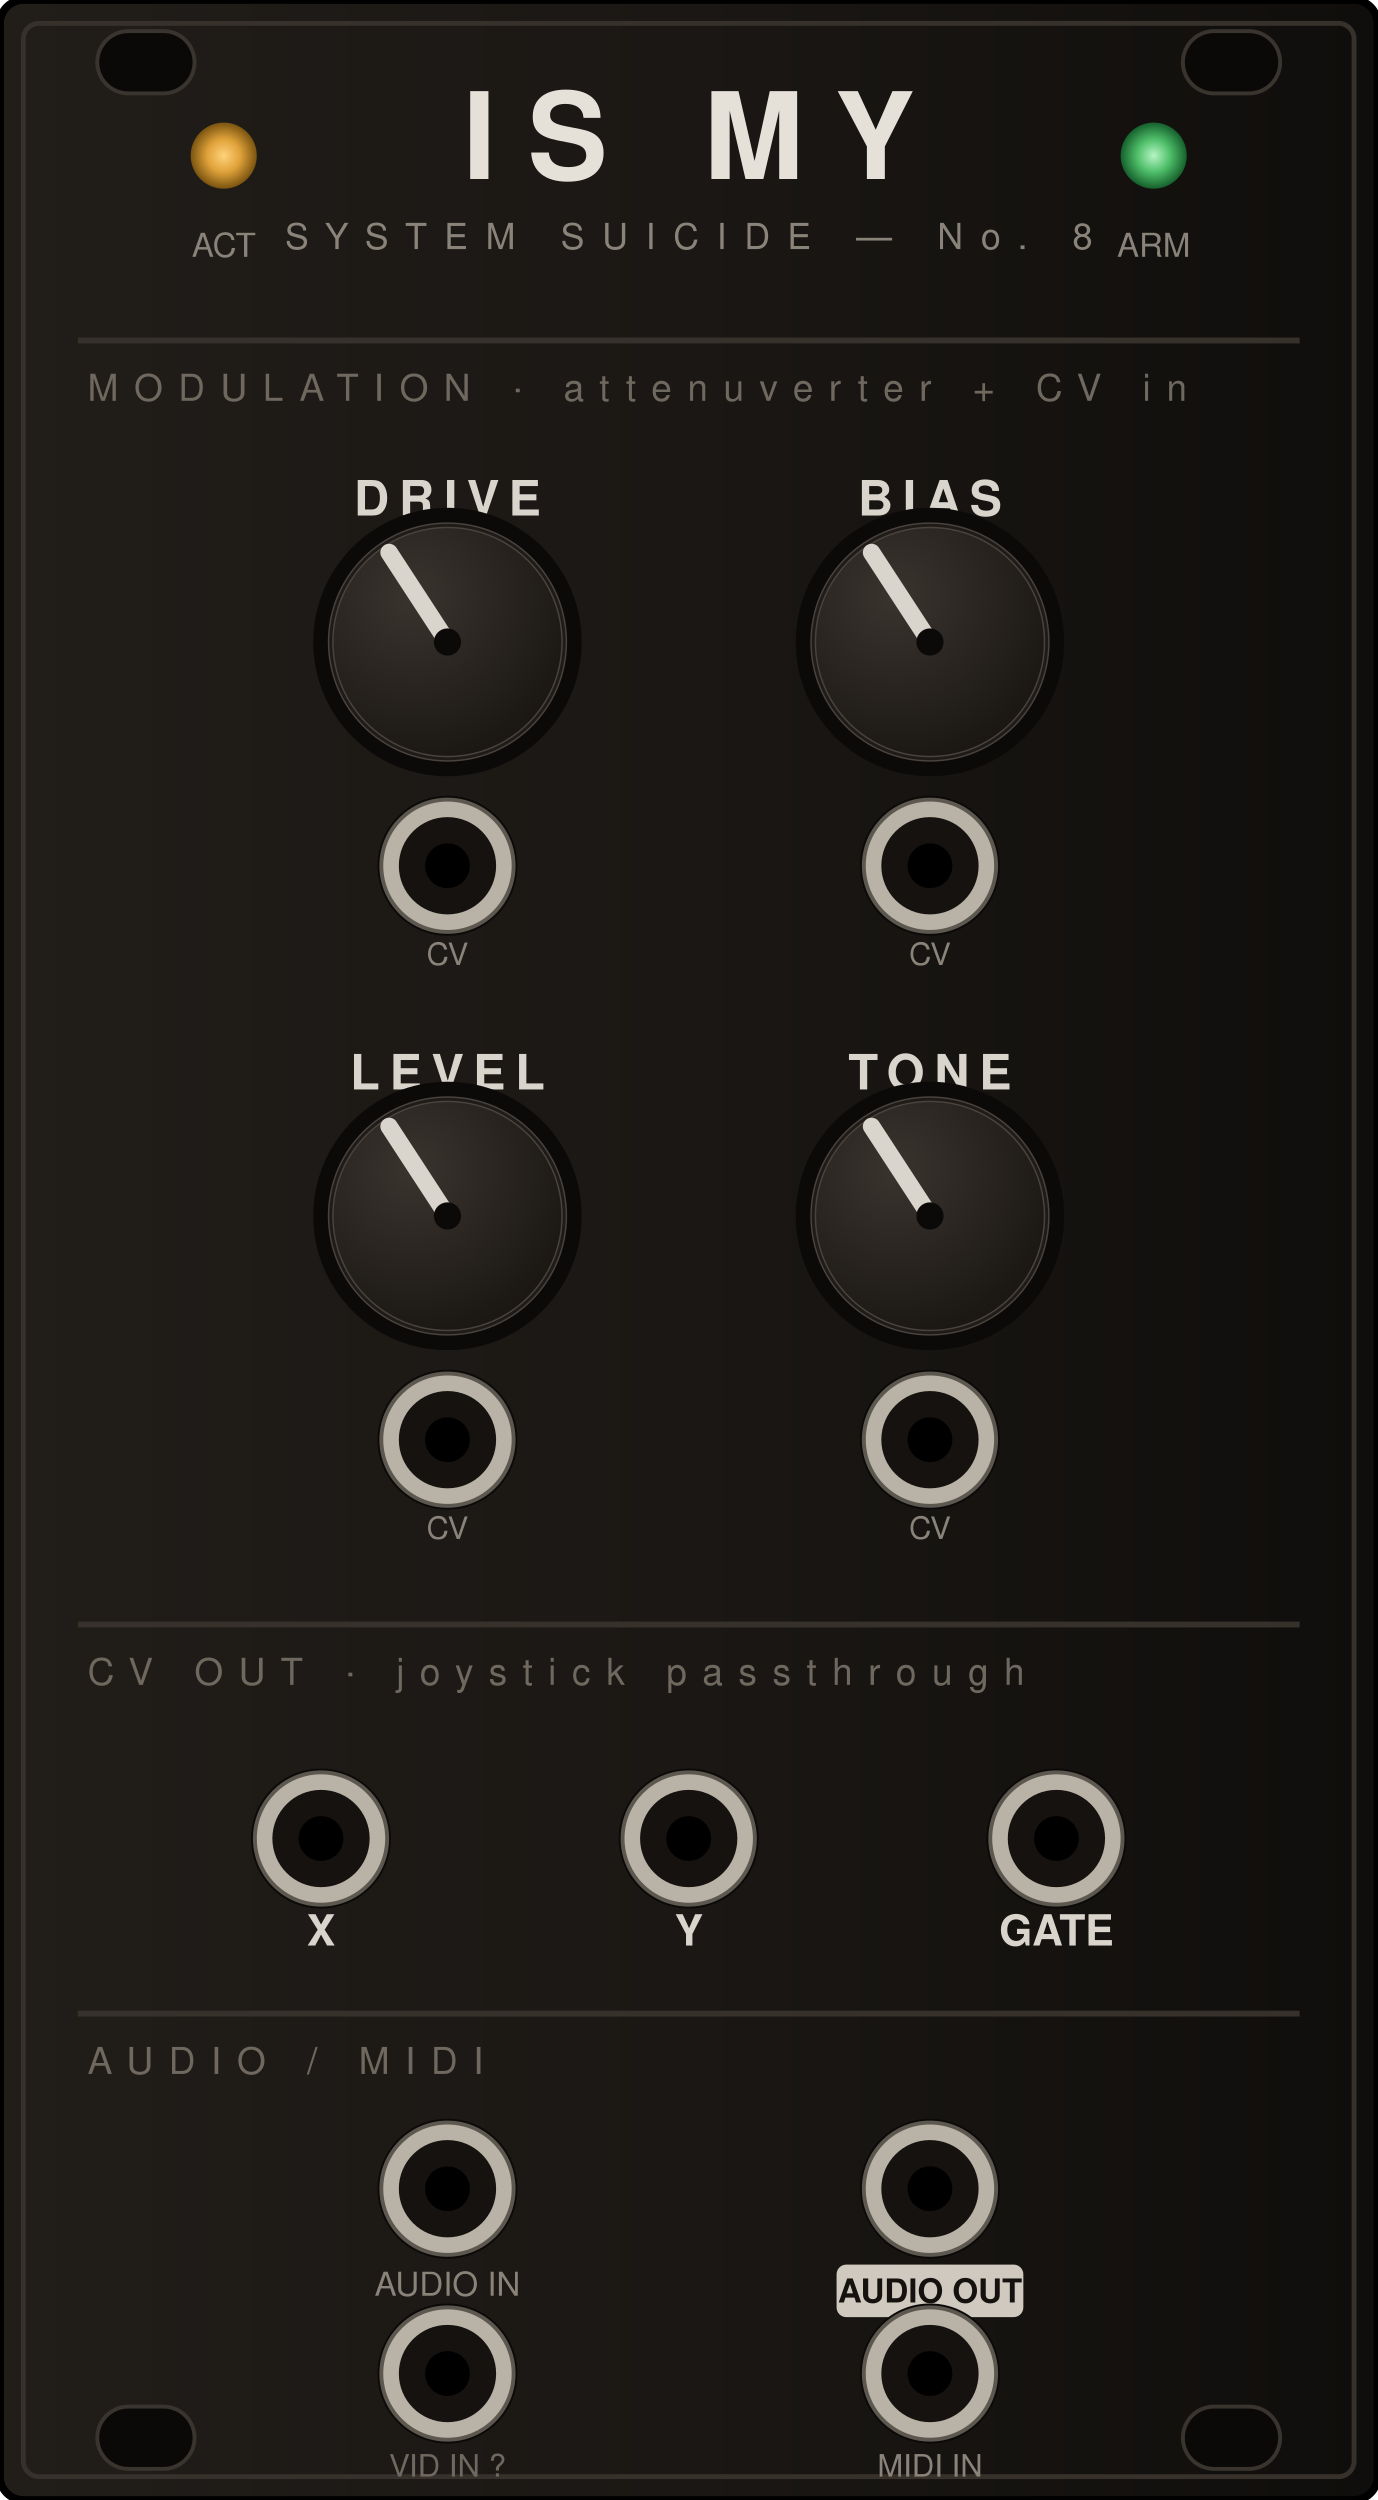
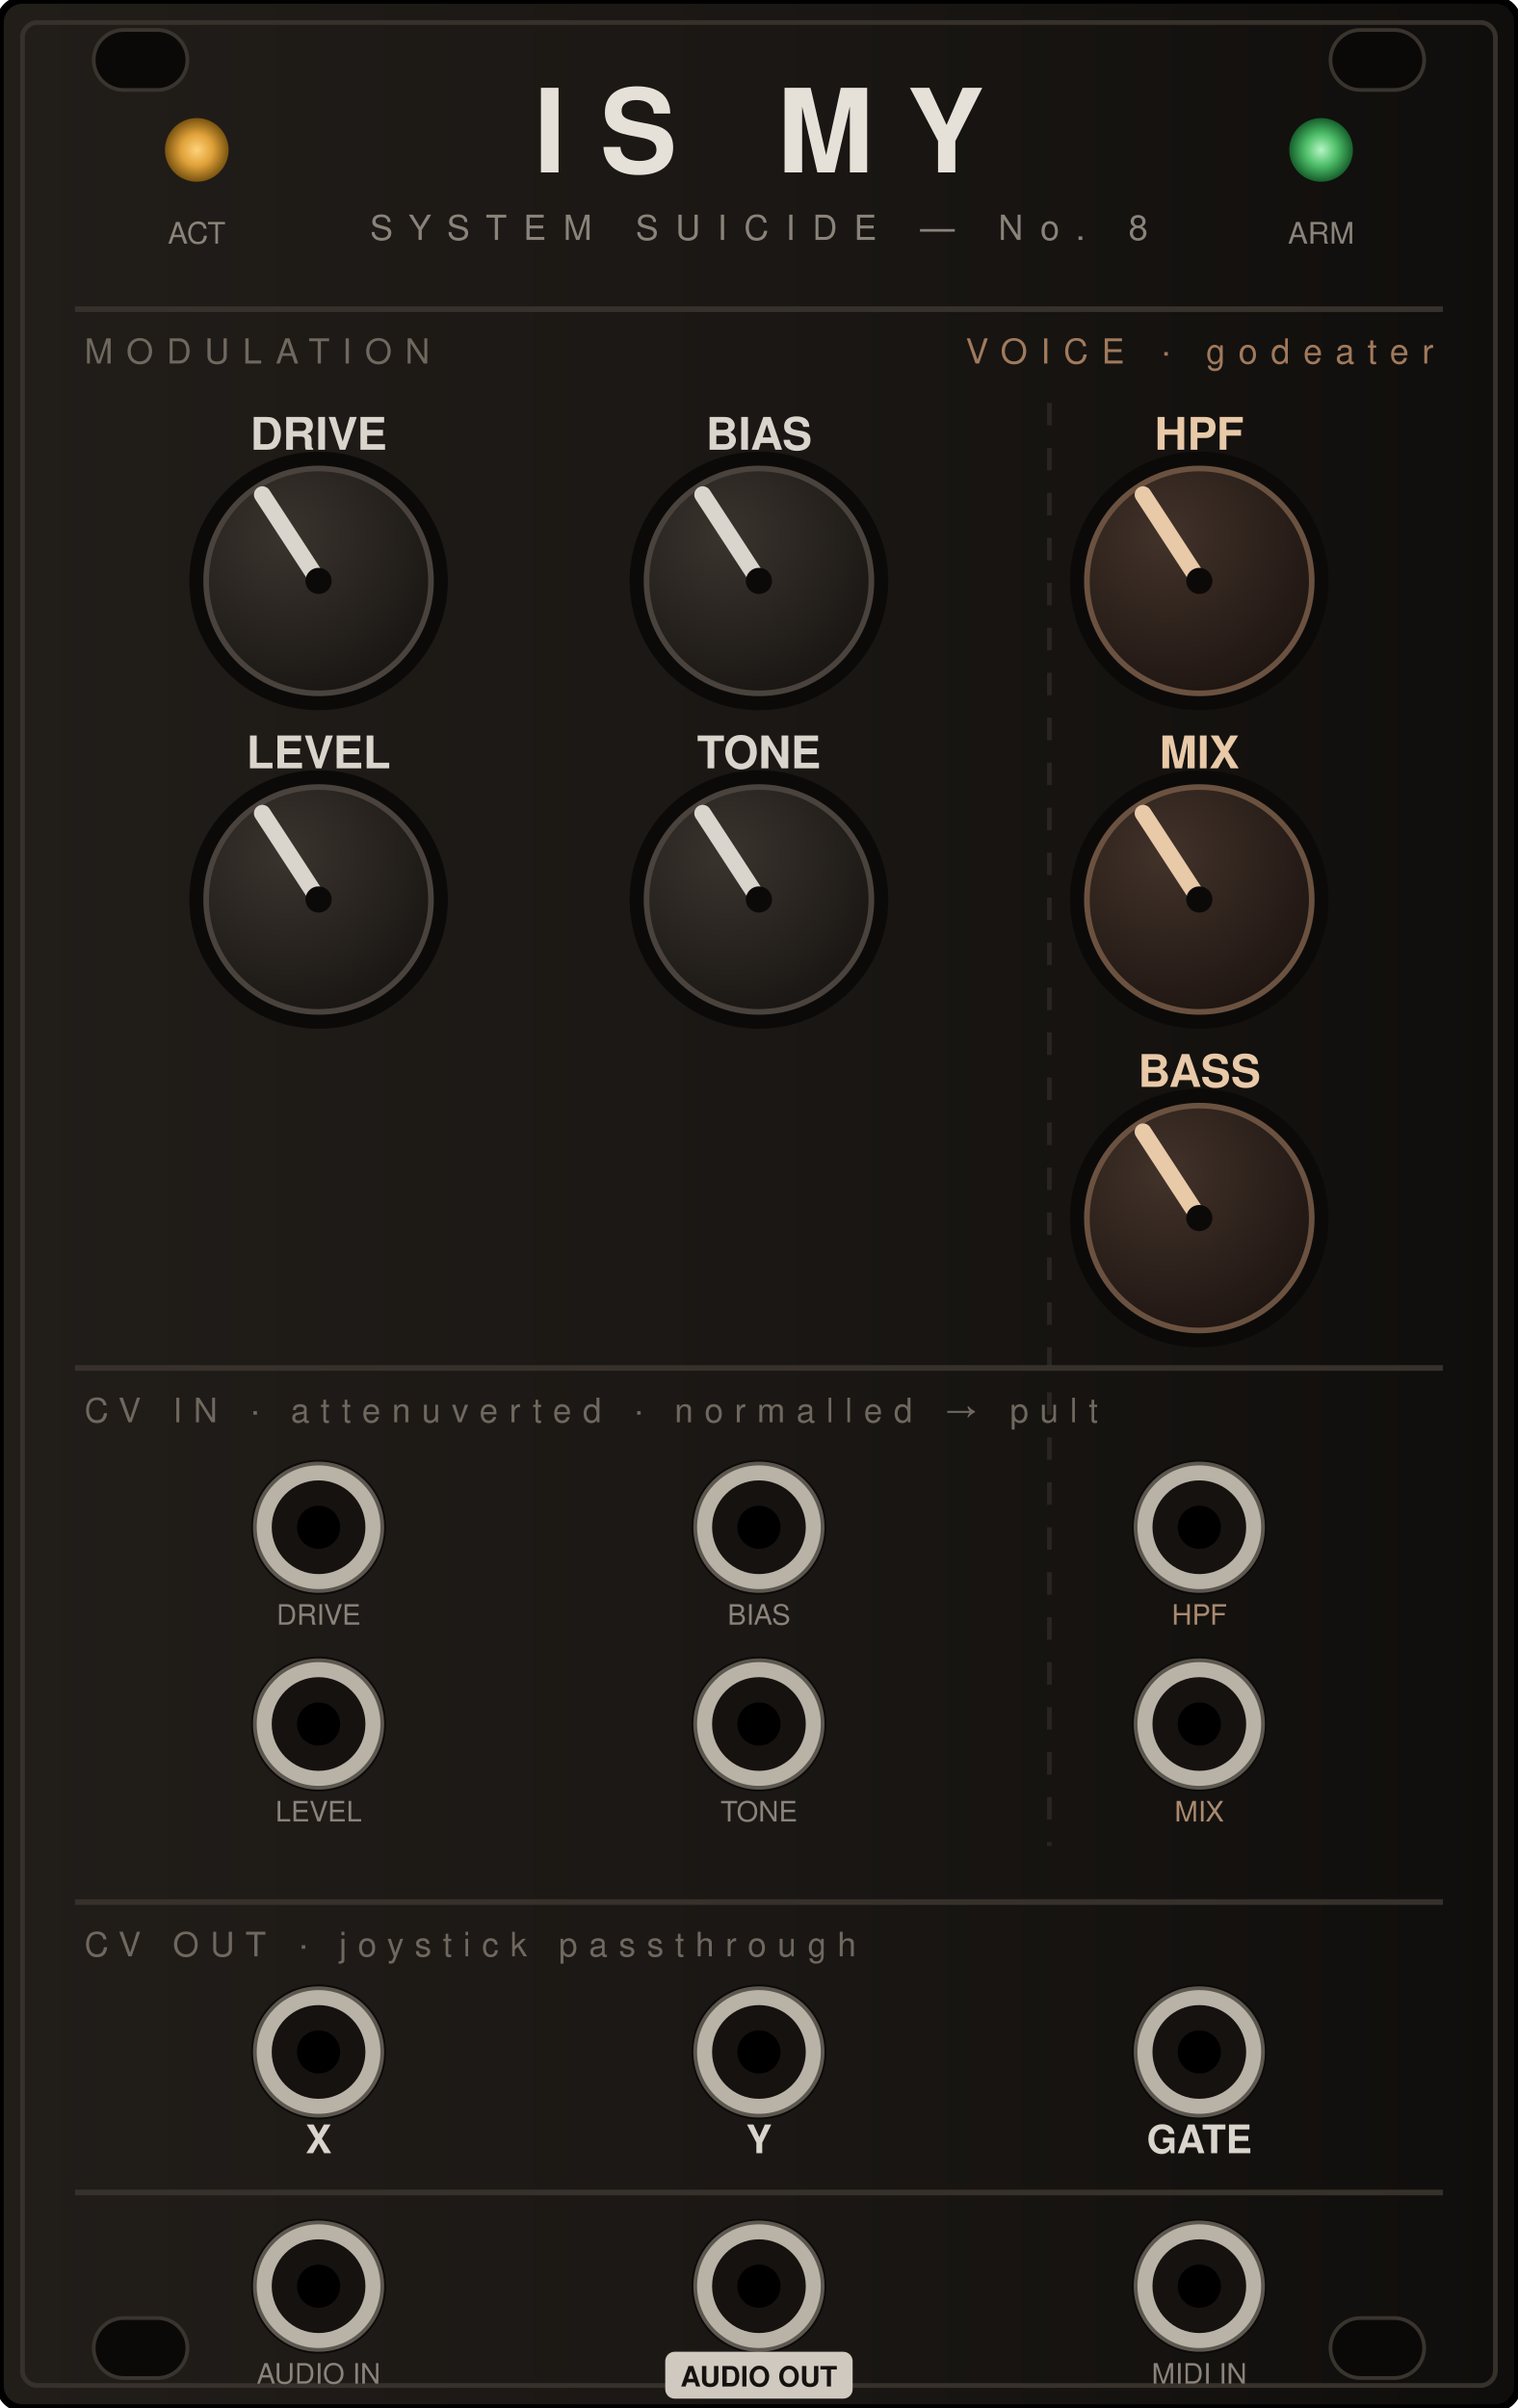
- <svg xmlns="http://www.w3.org/2000/svg" width="70.8mm" height="128.5mm" viewBox="0 0 70.8 128.5" font-family="Helvetica, Arial, sans-serif">
+ <svg xmlns="http://www.w3.org/2000/svg" width="81.0mm" height="128.5mm" viewBox="0 0 81.0 128.5" font-family="Helvetica, Arial, sans-serif">
  <defs>
    <linearGradient id="panelSheen" x1="0" y1="0" x2="1" y2="0">
      <stop offset="0" stop-color="#211d19" />
      <stop offset="0.5" stop-color="#1a1714" />
      <stop offset="1" stop-color="#100e0c" />
    </linearGradient>
    <radialGradient id="knobGrad" cx="0.35" cy="0.30" r="0.8">
      <stop offset="0" stop-color="#3a342e" />
      <stop offset="1" stop-color="#171411" />
+     </radialGradient>
+     <radialGradient id="knobVoice" cx="0.35" cy="0.30" r="0.8">
+       <stop offset="0" stop-color="#42332a" />
+       <stop offset="1" stop-color="#1c1310" />
    </radialGradient>
    <radialGradient id="ledAmber" cx="0.5" cy="0.5" r="0.5">
      <stop offset="0" stop-color="#ffd27a" />
      <stop offset="0.5" stop-color="#e0a23a" />
      <stop offset="1" stop-color="#7a5410" />
    </radialGradient>
    <radialGradient id="ledGreen" cx="0.5" cy="0.5" r="0.5">
      <stop offset="0" stop-color="#b6f5c4" />
      <stop offset="0.5" stop-color="#4fbf6a" />
      <stop offset="1" stop-color="#16602c" />
    </radialGradient>
    <g id="pot">
      <circle r="6.9" fill="#0c0a09" />
      <circle r="6.0" fill="url(#knobGrad)" stroke="#4a433d" stroke-width="0.3" />
-       <circle r="6.0" fill="none" stroke="#000" stroke-width="0.15" opacity="0.6" />
      <line x1="0" y1="0" x2="-3.0" y2="-4.6" stroke="#d9d4cc" stroke-width="0.9" stroke-linecap="round" />
+       <circle r="0.7" fill="#0c0a09" />
+     </g>
+     <g id="potv">
+       <circle r="6.9" fill="#0c0a09" />
+       <circle r="6.0" fill="url(#knobVoice)" stroke="#6b5240" stroke-width="0.3" />
+       <line x1="0" y1="0" x2="-3.0" y2="-4.6" stroke="#e8c9a8" stroke-width="0.9" stroke-linecap="round" />
      <circle r="0.7" fill="#0c0a09" />
    </g>
    <g id="jack">
      <circle r="3.6" fill="#0c0a09" />
      <circle r="3.4" fill="#b9b2a6" stroke="#5c574f" stroke-width="0.2" />
      <circle r="2.5" fill="#15120f" />
      <circle r="1.15" fill="#000" />
    </g>
    <g id="slot">
      <rect x="-2.5" y="-1.6" width="5" height="3.2" rx="1.6" fill="#0a0908" stroke="#3a342e" stroke-width="0.2" />
    </g>
  </defs>
-   <rect x="0" y="0" width="70.8" height="128.5" rx="1.2" fill="url(#panelSheen)" stroke="#000" stroke-width="0.4" />
-   <rect x="1.2" y="1.2" width="68.4" height="126.1" rx="0.8" fill="none" stroke="#37312b" stroke-width="0.25" />
+   <rect x="0" y="0" width="81.0" height="128.5" rx="1.2" fill="url(#panelSheen)" stroke="#000" stroke-width="0.4" />
+   <rect x="1.2" y="1.2" width="78.6" height="126.1" rx="0.8" fill="none" stroke="#37312b" stroke-width="0.25" />
  <use href="#slot" transform="translate(7.5,3.2)" />
-   <use href="#slot" transform="translate(63.3,3.2)" />
+   <use href="#slot" transform="translate(73.5,3.2)" />
  <use href="#slot" transform="translate(7.5,125.3)" />
-   <use href="#slot" transform="translate(63.3,125.3)" />
-   <text x="35.4" y="9.2" text-anchor="middle" font-size="6.2" font-weight="700" letter-spacing="1.6" fill="#e6e1d8">IS MY</text>
-   <text x="35.4" y="12.8" text-anchor="middle" font-size="1.85" letter-spacing="0.9" fill="#8a837a">SYSTEM SUICIDE — No. 8</text>
-   <circle cx="11.5" cy="8.0" r="1.7" fill="url(#ledAmber)" />
-   <text x="11.5" y="13.2" text-anchor="middle" font-size="1.7" fill="#8a837a">ACT</text>
-   <circle cx="59.3" cy="8.0" r="1.7" fill="url(#ledGreen)" />
-   <text x="59.3" y="13.2" text-anchor="middle" font-size="1.7" fill="#8a837a">ARM</text>
-   <line x1="4" y1="17.5" x2="66.8" y2="17.5" stroke="#37312b" stroke-width="0.3" />
-   <text x="4.5" y="20.6" font-size="1.9" letter-spacing="0.8" fill="#6f685f">MODULATION · attenuverter + CV in</text>
-   <text x="23.0" y="26.5" text-anchor="middle" font-size="2.5" font-weight="600" letter-spacing="0.5" fill="#d9d4cc">DRIVE</text>
-   <use href="#pot" transform="translate(23.0,33.0)" />
-   <use href="#jack" transform="translate(23.0,44.5)" />
-   <text x="23.0" y="49.6" text-anchor="middle" font-size="1.6" fill="#8a837a">CV</text>
-   <text x="47.8" y="26.5" text-anchor="middle" font-size="2.5" font-weight="600" letter-spacing="0.5" fill="#d9d4cc">BIAS</text>
-   <use href="#pot" transform="translate(47.8,33.0)" />
-   <use href="#jack" transform="translate(47.8,44.5)" />
-   <text x="47.8" y="49.6" text-anchor="middle" font-size="1.6" fill="#8a837a">CV</text>
-   <text x="23.0" y="56.0" text-anchor="middle" font-size="2.5" font-weight="600" letter-spacing="0.5" fill="#d9d4cc">LEVEL</text>
-   <use href="#pot" transform="translate(23.0,62.5)" />
-   <use href="#jack" transform="translate(23.0,74.0)" />
-   <text x="23.0" y="79.1" text-anchor="middle" font-size="1.6" fill="#8a837a">CV</text>
-   <text x="47.8" y="56.0" text-anchor="middle" font-size="2.5" font-weight="600" letter-spacing="0.5" fill="#d9d4cc">TONE</text>
-   <use href="#pot" transform="translate(47.8,62.5)" />
-   <use href="#jack" transform="translate(47.8,74.0)" />
-   <text x="47.8" y="79.1" text-anchor="middle" font-size="1.6" fill="#8a837a">CV</text>
-   <line x1="4" y1="83.5" x2="66.8" y2="83.5" stroke="#37312b" stroke-width="0.3" />
-   <text x="4.5" y="86.6" font-size="1.9" letter-spacing="0.8" fill="#6f685f">CV OUT · joystick passthrough</text>
-   <use href="#jack" transform="translate(16.5,94.5)" />
-   <text x="16.5" y="100.0" text-anchor="middle" font-size="2.2" font-weight="600" fill="#d9d4cc">X</text>
-   <use href="#jack" transform="translate(35.4,94.5)" />
-   <text x="35.4" y="100.0" text-anchor="middle" font-size="2.2" font-weight="600" fill="#d9d4cc">Y</text>
-   <use href="#jack" transform="translate(54.3,94.5)" />
-   <text x="54.3" y="100.0" text-anchor="middle" font-size="2.2" font-weight="600" fill="#d9d4cc">GATE</text>
-   <line x1="4" y1="103.5" x2="66.8" y2="103.5" stroke="#37312b" stroke-width="0.3" />
-   <text x="4.5" y="106.6" font-size="1.9" letter-spacing="0.8" fill="#6f685f">AUDIO / MIDI</text>
-   <use href="#jack" transform="translate(23.0,112.5)" />
-   <text x="23.0" y="118.0" text-anchor="middle" font-size="1.7" fill="#8a837a">AUDIO IN</text>
-   <use href="#jack" transform="translate(47.8,112.5)" />
-   <rect x="43.0" y="116.4" width="9.6" height="2.7" rx="0.5" fill="#cfc9bf" />
-   <text x="47.8" y="118.35" text-anchor="middle" font-size="1.7" font-weight="700" fill="#14110f">AUDIO OUT</text>
-   <use href="#jack" transform="translate(23.0,122.0)" />
-   <text x="23.0" y="127.3" text-anchor="middle" font-size="1.6" fill="#6f685f">VID IN ?</text>
-   <use href="#jack" transform="translate(47.8,122.0)" />
-   <text x="47.8" y="127.3" text-anchor="middle" font-size="1.6" fill="#8a837a">MIDI IN</text>
+   <use href="#slot" transform="translate(73.5,125.3)" />
+   <text x="40.5" y="9.2" text-anchor="middle" font-size="6.2" font-weight="700" letter-spacing="1.8" fill="#e6e1d8">IS MY</text>
+   <text x="40.5" y="12.8" text-anchor="middle" font-size="1.85" letter-spacing="0.9" fill="#8a837a">SYSTEM SUICIDE — No. 8</text>
+   <circle cx="10.5" cy="8.0" r="1.7" fill="url(#ledAmber)" />
+   <text x="10.5" y="13.0" text-anchor="middle" font-size="1.6" fill="#8a837a">ACT</text>
+   <circle cx="70.5" cy="8.0" r="1.7" fill="url(#ledGreen)" />
+   <text x="70.5" y="13.0" text-anchor="middle" font-size="1.6" fill="#8a837a">ARM</text>
+   <line x1="4" y1="16.5" x2="77" y2="16.5" stroke="#37312b" stroke-width="0.3" />
+   <text x="4.5" y="19.4" font-size="1.85" letter-spacing="0.7" fill="#6f685f">MODULATION</text>
+   <text x="76.5" y="19.4" text-anchor="end" font-size="1.85" letter-spacing="0.7" fill="#a07a5c">VOICE · godeater</text>
+   <line x1="56" y1="21.5" x2="56" y2="98.5" stroke="#2a2521" stroke-width="0.25" stroke-dasharray="1.2 1.2" />
+   <text x="17" y="24.0" text-anchor="middle" font-size="2.4" font-weight="600" fill="#d9d4cc">DRIVE</text>
+   <use href="#pot" transform="translate(17,31.0)" />
+   <text x="40.5" y="24.0" text-anchor="middle" font-size="2.4" font-weight="600" fill="#d9d4cc">BIAS</text>
+   <use href="#pot" transform="translate(40.5,31.0)" />
+   <text x="64" y="24.0" text-anchor="middle" font-size="2.4" font-weight="600" fill="#e8c9a8">HPF</text>
+   <use href="#potv" transform="translate(64,31.0)" />
+   <text x="17" y="41.0" text-anchor="middle" font-size="2.4" font-weight="600" fill="#d9d4cc">LEVEL</text>
+   <use href="#pot" transform="translate(17,48.0)" />
+   <text x="40.5" y="41.0" text-anchor="middle" font-size="2.4" font-weight="600" fill="#d9d4cc">TONE</text>
+   <use href="#pot" transform="translate(40.5,48.0)" />
+   <text x="64" y="41.0" text-anchor="middle" font-size="2.4" font-weight="600" fill="#e8c9a8">MIX</text>
+   <use href="#potv" transform="translate(64,48.0)" />
+   <text x="64" y="58.0" text-anchor="middle" font-size="2.4" font-weight="600" fill="#e8c9a8">BASS</text>
+   <use href="#potv" transform="translate(64,65.0)" />
+   <line x1="4" y1="73.0" x2="77" y2="73.0" stroke="#37312b" stroke-width="0.3" />
+   <text x="4.5" y="75.9" font-size="1.8" letter-spacing="0.6" fill="#6f685f">CV IN · attenuverted · normalled → pult</text>
+   <use href="#jack" transform="translate(17,81.5)" />
+   <text x="17" y="86.7" text-anchor="middle" font-size="1.5" fill="#8a837a">DRIVE</text>
+   <use href="#jack" transform="translate(40.5,81.5)" />
+   <text x="40.5" y="86.7" text-anchor="middle" font-size="1.5" fill="#8a837a">BIAS</text>
+   <use href="#jack" transform="translate(64,81.5)" />
+   <text x="64" y="86.7" text-anchor="middle" font-size="1.5" fill="#a98a6f">HPF</text>
+   <use href="#jack" transform="translate(17,92.0)" />
+   <text x="17" y="97.2" text-anchor="middle" font-size="1.5" fill="#8a837a">LEVEL</text>
+   <use href="#jack" transform="translate(40.5,92.0)" />
+   <text x="40.5" y="97.2" text-anchor="middle" font-size="1.5" fill="#8a837a">TONE</text>
+   <use href="#jack" transform="translate(64,92.0)" />
+   <text x="64" y="97.2" text-anchor="middle" font-size="1.5" fill="#a98a6f">MIX</text>
+   <line x1="4" y1="101.5" x2="77" y2="101.5" stroke="#37312b" stroke-width="0.3" />
+   <text x="4.5" y="104.4" font-size="1.8" letter-spacing="0.6" fill="#6f685f">CV OUT · joystick passthrough</text>
+   <use href="#jack" transform="translate(17,109.5)" />
+   <text x="17" y="114.9" text-anchor="middle" font-size="2.1" font-weight="600" fill="#d9d4cc">X</text>
+   <use href="#jack" transform="translate(40.5,109.5)" />
+   <text x="40.5" y="114.9" text-anchor="middle" font-size="2.1" font-weight="600" fill="#d9d4cc">Y</text>
+   <use href="#jack" transform="translate(64,109.5)" />
+   <text x="64" y="114.9" text-anchor="middle" font-size="2.1" font-weight="600" fill="#d9d4cc">GATE</text>
+   <line x1="4" y1="117.0" x2="77" y2="117.0" stroke="#37312b" stroke-width="0.3" />
+   <use href="#jack" transform="translate(17,122.0)" />
+   <text x="17" y="127.2" text-anchor="middle" font-size="1.5" fill="#8a837a">AUDIO IN</text>
+   <use href="#jack" transform="translate(40.5,122.0)" />
+   <rect x="35.5" y="125.5" width="10.0" height="2.5" rx="0.5" fill="#cfc9bf" />
+   <text x="40.5" y="127.35" text-anchor="middle" font-size="1.5" font-weight="700" fill="#14110f">AUDIO OUT</text>
+   <use href="#jack" transform="translate(64,122.0)" />
+   <text x="64" y="127.2" text-anchor="middle" font-size="1.5" fill="#8a837a">MIDI IN</text>
</svg>
